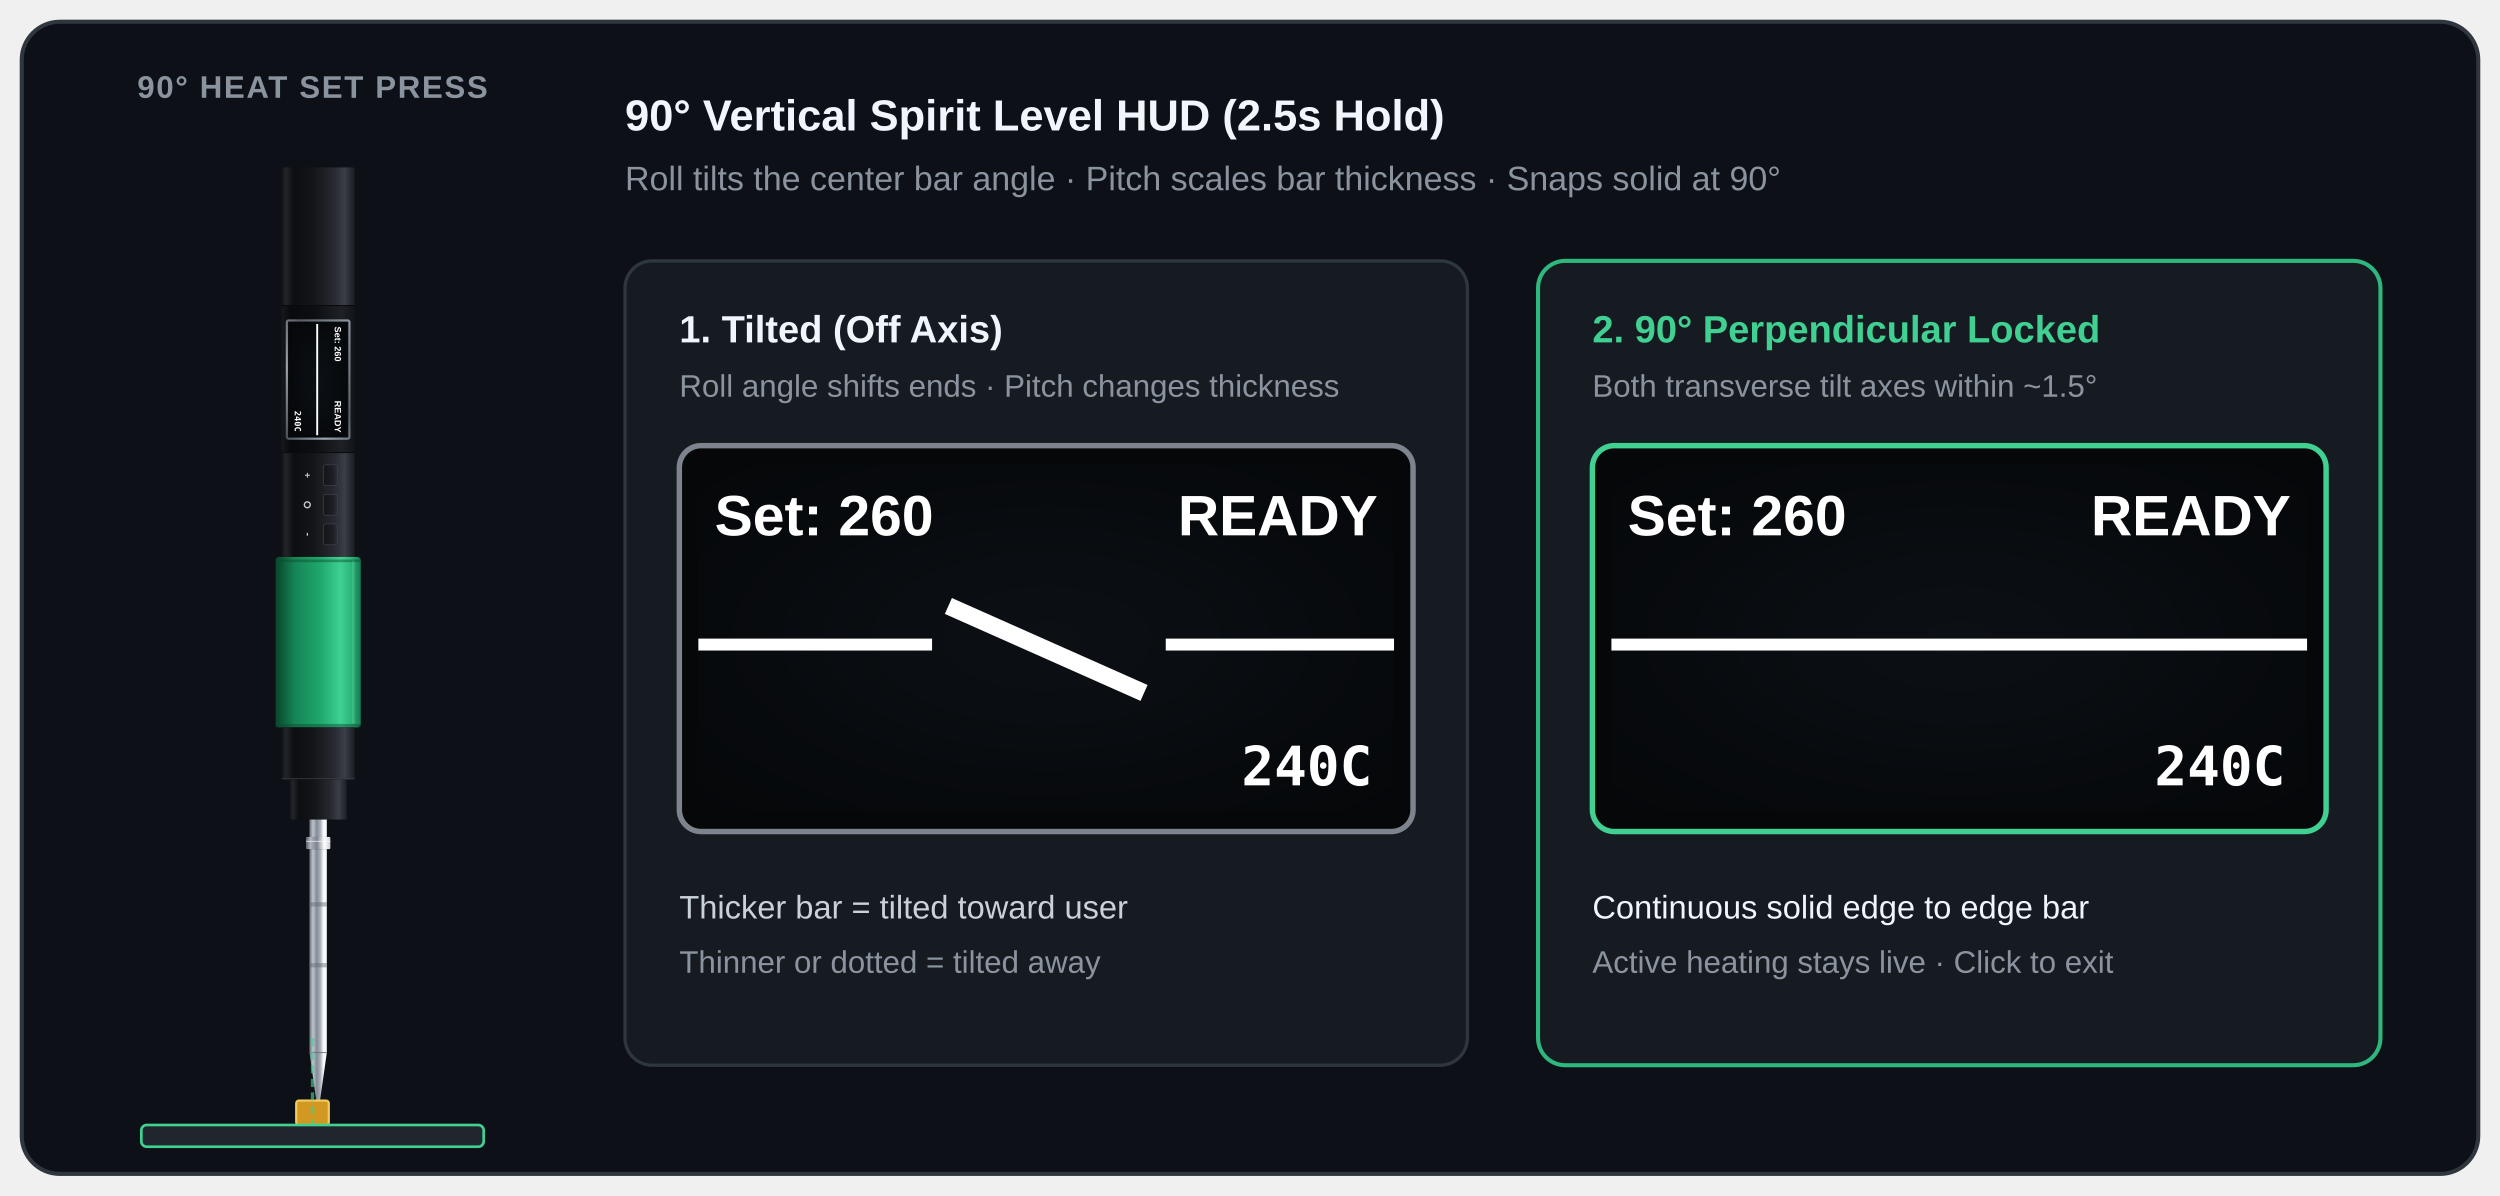
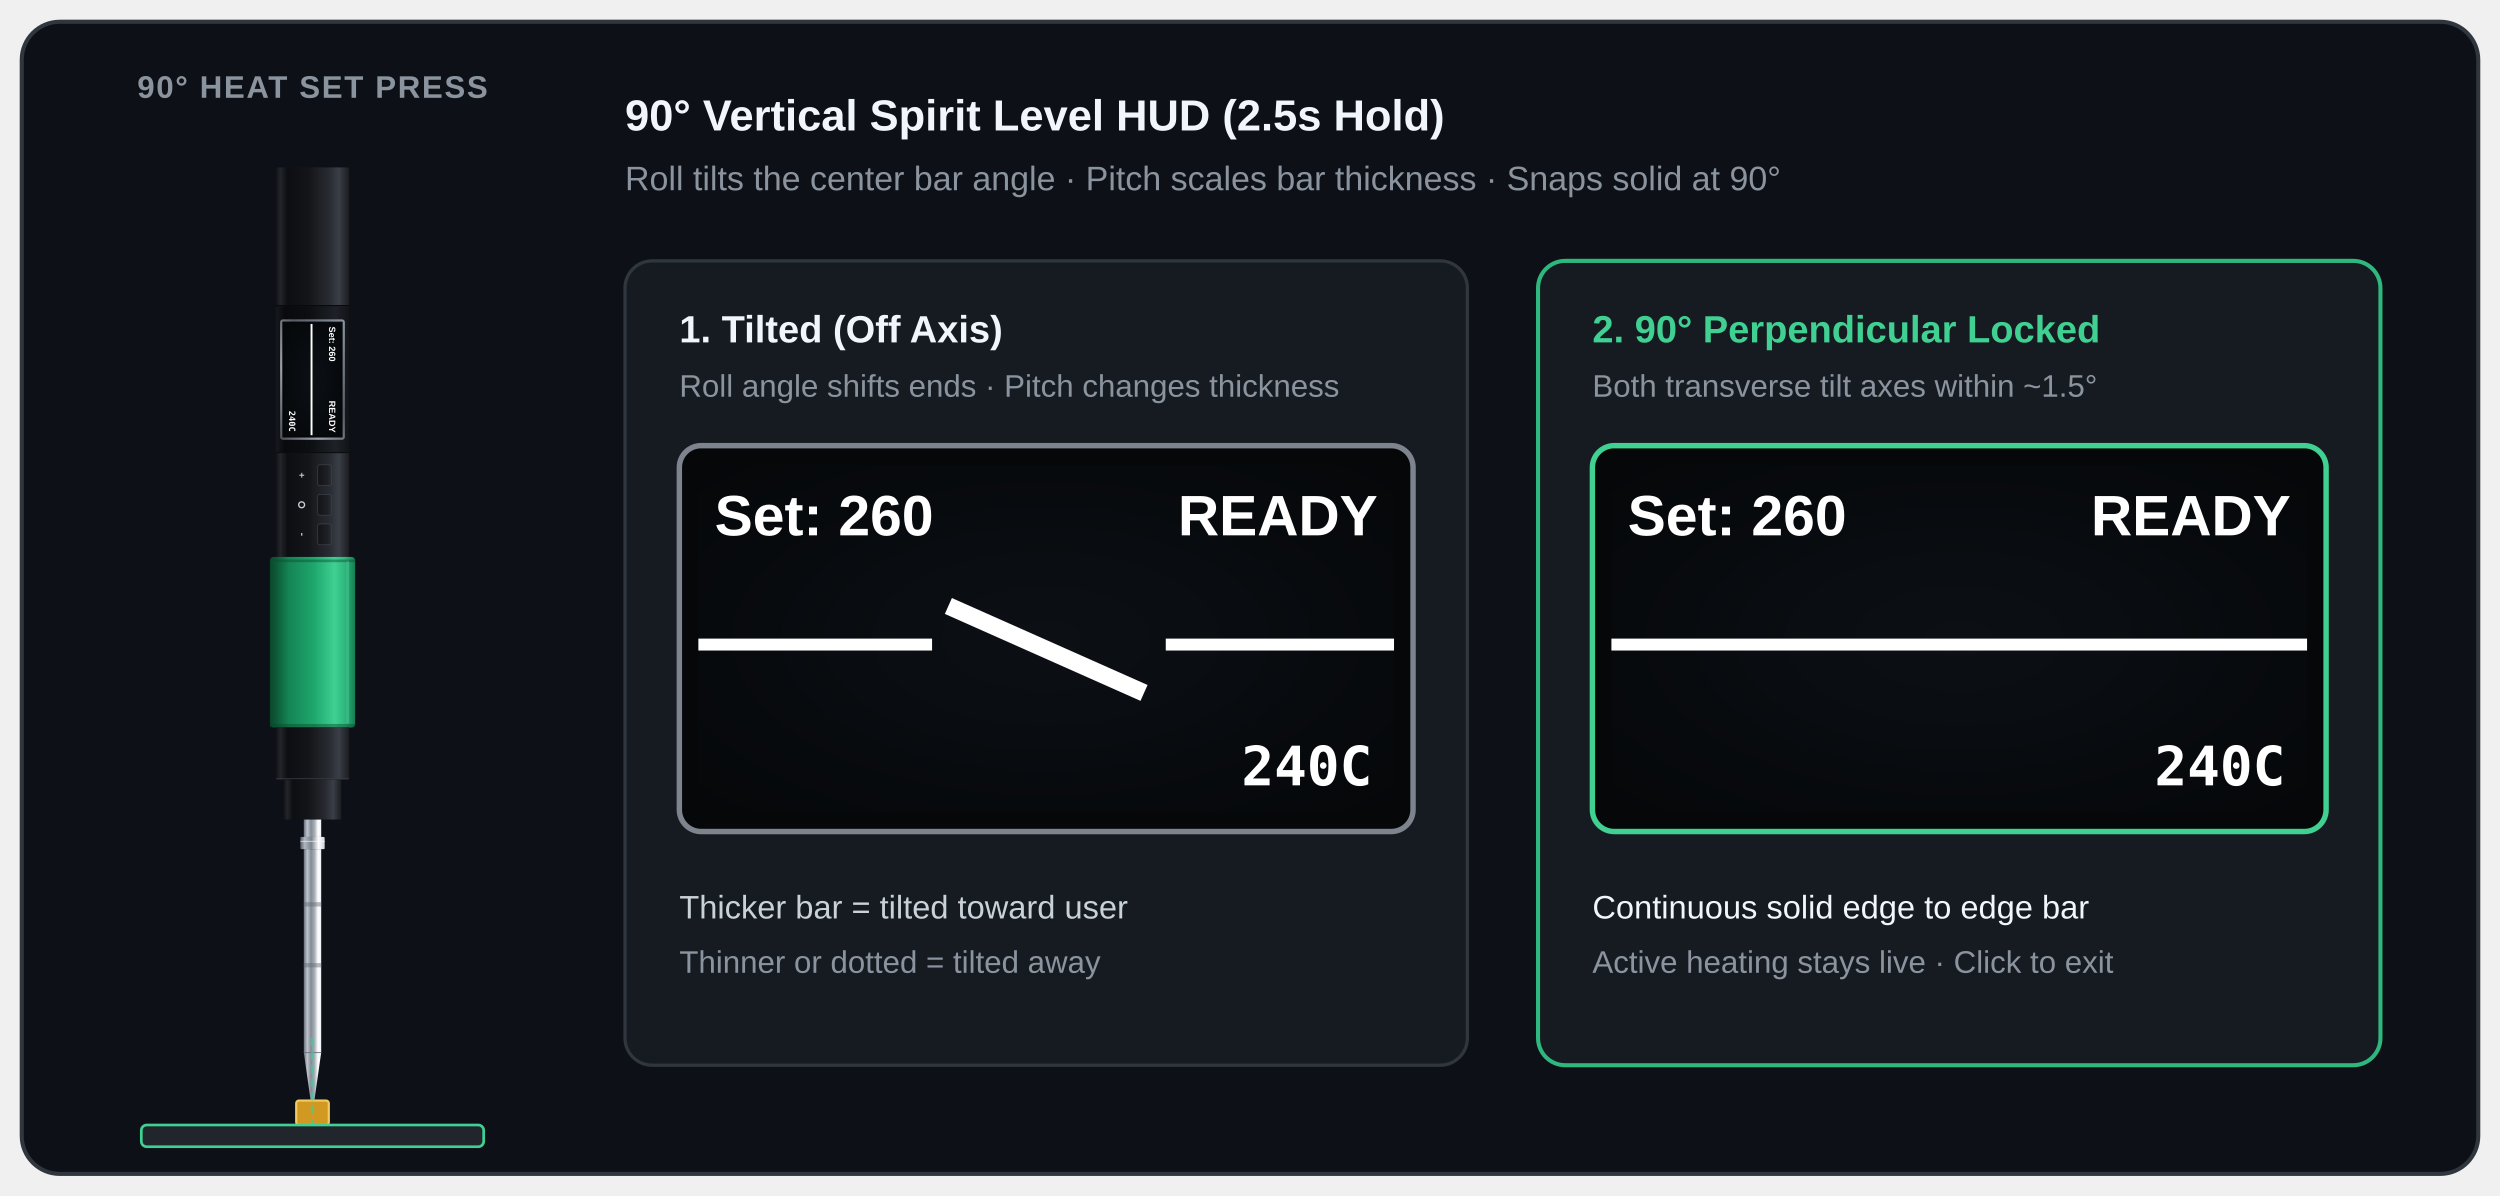
<svg xmlns="http://www.w3.org/2000/svg" viewBox="0 0 920 440" width="920" height="440">
  <defs>
    <linearGradient id="blackBarrel" x1="0" y1="0" x2="0" y2="1">
      <stop offset="0%" stop-color="#1b1d21" />
      <stop offset="14%" stop-color="#3a3e46" />
      <stop offset="28%" stop-color="#272a30" />
      <stop offset="56%" stop-color="#141518" />
      <stop offset="84%" stop-color="#0d0e11" />
      <stop offset="94%" stop-color="#22252a" />
      <stop offset="100%" stop-color="#121317" />
    </linearGradient>
    <linearGradient id="windowBody" x1="0" y1="0" x2="0" y2="1">
      <stop offset="0%" stop-color="#121417" />
      <stop offset="18%" stop-color="#1e2127" />
      <stop offset="55%" stop-color="#0c0e11" />
      <stop offset="88%" stop-color="#090a0d" />
      <stop offset="100%" stop-color="#17191e" />
    </linearGradient>
    <linearGradient id="bezelFrame" x1="0" y1="0" x2="1" y2="1">
      <stop offset="0%" stop-color="#8b929c" />
      <stop offset="40%" stop-color="#585d66" />
      <stop offset="70%" stop-color="#9ca3ad" />
      <stop offset="100%" stop-color="#4e535b" />
    </linearGradient>
    <linearGradient id="buttonCap" x1="0" y1="0" x2="0" y2="1">
      <stop offset="0%" stop-color="#2b2e35" />
      <stop offset="35%" stop-color="#1c1e23" />
      <stop offset="100%" stop-color="#121418" />
    </linearGradient>
    <linearGradient id="greenGrip" x1="0" y1="0" x2="0" y2="1">
      <stop offset="0%" stop-color="#137d51" />
      <stop offset="12%" stop-color="#2eb87e" />
      <stop offset="24%" stop-color="#3fd092" />
      <stop offset="48%" stop-color="#1ea76d" />
      <stop offset="78%" stop-color="#158454" />
      <stop offset="92%" stop-color="#0d5b39" />
      <stop offset="100%" stop-color="#0a462b" />
    </linearGradient>
    <linearGradient id="chromeTip" x1="0" y1="0" x2="0" y2="1">
      <stop offset="0%" stop-color="#eef2f6" />
      <stop offset="18%" stop-color="#ffffff" />
      <stop offset="38%" stop-color="#a8b0ba" />
      <stop offset="58%" stop-color="#848b95" />
      <stop offset="80%" stop-color="#bcc4ce" />
      <stop offset="100%" stop-color="#697079" />
    </linearGradient>
    <linearGradient id="tipCollar" x1="0" y1="0" x2="0" y2="1">
      <stop offset="0%" stop-color="#cdd3db" />
      <stop offset="25%" stop-color="#ffffff" />
      <stop offset="55%" stop-color="#7c838d" />
      <stop offset="82%" stop-color="#aeb6c0" />
      <stop offset="100%" stop-color="#585f68" />
    </linearGradient>
    <radialGradient id="oledGlow" cx="50%" cy="50%" r="70%">
      <stop offset="0%" stop-color="#0c1015" />
      <stop offset="100%" stop-color="#050709" />
    </radialGradient>
    <filter id="softShadow" x="-10%" y="-30%" width="120%" height="180%">
      <feDropShadow dx="0" dy="8" stdDeviation="8" flood-color="#000000" flood-opacity="0.35" />
    </filter>
  </defs>
  <rect x="8" y="8" width="904" height="424" rx="14" fill="#0d1117" stroke="#30363d" stroke-width="1.5" />
  <text x="115" y="36" text-anchor="middle" fill="#8b949e" font-family="'Segoe UI', Arial, sans-serif" font-size="11.5" font-weight="600" letter-spacing="0.6">90° HEAT SET PRESS</text>
-   <g transform="translate(151, 52) scale(0.32) rotate(90)">
+   <g transform="translate(148.92, 52) scale(0.32) rotate(90)">
    <g>
      <rect x="30" y="64" width="160" height="84" rx="2" fill="url(#blackBarrel)" />
      <line x1="189" y1="64" x2="189" y2="148" stroke="#090a0c" stroke-width="1.5" />
      <rect x="190" y="64" width="168" height="84" fill="url(#windowBody)" />
      <rect x="206" y="70" width="136" height="72" rx="2" fill="none" stroke="url(#bezelFrame)" stroke-width="2.5" />
      <rect x="208" y="72" width="132" height="68" fill="#050709" />
      <svg x="210" y="74" width="128" height="64" viewBox="0 0 128 64">
        <rect x="0" y="0" width="128" height="64" rx="1.5" fill="url(#oledGlow)" />
        <text x="3" y="13" fill="#ffffff" font-family="'Segoe UI', Arial, sans-serif" font-size="10.5" font-weight="600">Set: 260</text>
        <text x="125" y="13" text-anchor="end" fill="#ffffff" font-family="'Segoe UI', Arial, sans-serif" font-size="10.5" font-weight="700">READY</text>
        <rect x="0" y="32" width="128" height="2.2" fill="#ffffff" />
        <text x="124" y="59" text-anchor="end" fill="#ffffff" font-family="'Consolas', 'DejaVu Sans Mono', monospace" font-size="10" font-weight="700">240C</text>
      </svg>
      <rect x="358" y="64" width="120" height="84" fill="url(#blackBarrel)" />
      <line x1="358" y1="64" x2="358" y2="148" stroke="#0b0c0f" stroke-width="1.2" />
      <rect x="372" y="84" width="24" height="16" rx="2.5" fill="url(#buttonCap)" stroke="#3d424b" stroke-width="0.8" />
      <rect x="406" y="84" width="24" height="16" rx="2.5" fill="url(#buttonCap)" stroke="#3d424b" stroke-width="0.8" />
      <rect x="440" y="84" width="24" height="16" rx="2.5" fill="url(#buttonCap)" stroke="#3d424b" stroke-width="0.8" />
      <text x="384" y="122" text-anchor="middle" fill="#c7cdd6" font-family="'Segoe UI', Arial, sans-serif" font-size="11" font-weight="700">+</text>
      <circle cx="418" cy="118.5" r="3.4" fill="none" stroke="#c7cdd6" stroke-width="1.6" />
      <text x="452" y="121.5" text-anchor="middle" fill="#c7cdd6" font-family="'Segoe UI', Arial, sans-serif" font-size="12" font-weight="700">-</text>
      <rect x="478" y="57" width="196" height="98" rx="4" fill="url(#greenGrip)" />
      <rect x="481" y="57" width="3" height="98" rx="1" fill="#0c4d31" opacity="0.45" />
      <rect x="670" y="57" width="4" height="98" rx="1" fill="#0b472d" opacity="0.45" />
      <rect x="482" y="64" width="188" height="3" rx="1.5" fill="#7ff2c0" opacity="0.22" />
      <rect x="674" y="64" width="60" height="84" fill="url(#blackBarrel)" />
      <line x1="733" y1="64" x2="733" y2="148" stroke="#363a42" stroke-width="1" />
      <rect x="734" y="73" width="46" height="66" rx="1.5" fill="url(#blackBarrel)" />
      <rect x="780" y="96" width="20" height="20" fill="url(#chromeTip)" />
      <rect x="800" y="92" width="14" height="28" rx="1" fill="url(#tipCollar)" />
      <line x1="805" y1="92" x2="805" y2="120" stroke="#ffffff" stroke-width="1" opacity="0.7" />
      <rect x="814" y="96" width="234" height="20" fill="url(#chromeTip)" />
      <rect x="875" y="96" width="5" height="20" fill="#5e656f" opacity="0.45" />
      <rect x="945" y="96" width="5" height="20" fill="#5e656f" opacity="0.45" />
      <polygon points="1048,96 1118,106 1048,116" fill="url(#chromeTip)" />
      <line x1="1048" y1="96" x2="1048" y2="116" stroke="#6f7782" stroke-width="1" />
    </g>
  </g>
  <rect x="109" y="405" width="12" height="9" rx="1" fill="#d29922" stroke="#f2cc60" stroke-width="0.8" />
  <rect x="52" y="414" width="126" height="8" rx="2" fill="#21262d" stroke="#3fd092" stroke-width="1" />
  <line x1="115" y1="382" x2="115" y2="414" stroke="#3fd092" stroke-width="1.2" stroke-dasharray="3 2" opacity="0.65" />
  <g transform="translate(230, 32)">
    <text x="0" y="16" fill="#f0f6fc" font-family="'Segoe UI', Arial, sans-serif" font-size="16" font-weight="700">90° Vertical Spirit Level HUD (2.5s Hold)</text>
    <text x="0" y="38" fill="#8b949e" font-family="'Segoe UI', Arial, sans-serif" font-size="12.5">Roll tilts the center bar angle · Pitch scales bar thickness · Snaps solid at 90°</text>
    <g transform="translate(0, 64)">
      <rect x="0" y="0" width="310" height="296" rx="10" fill="#161b22" stroke="#30363d" stroke-width="1.2" />
      <text x="20" y="30" fill="#f0f6fc" font-family="'Segoe UI', Arial, sans-serif" font-size="14" font-weight="700">1. Tilted (Off Axis)</text>
      <text x="20" y="50" fill="#8b949e" font-family="'Segoe UI', Arial, sans-serif" font-size="11.5">Roll angle shifts ends · Pitch changes thickness</text>
      <rect x="20" y="68" width="270" height="142" rx="8" fill="#050709" stroke="#7e848d" stroke-width="2" />
      <svg x="27" y="75" width="256" height="128" viewBox="0 0 128 64">
        <rect x="0" y="0" width="128" height="64" rx="1.5" fill="url(#oledGlow)" />
        <text x="3" y="13" fill="#ffffff" font-family="'Segoe UI', Arial, sans-serif" font-size="10.5" font-weight="600">Set: 260</text>
        <text x="125" y="13" text-anchor="end" fill="#ffffff" font-family="'Segoe UI', Arial, sans-serif" font-size="10.5" font-weight="700">READY</text>
        <rect x="0" y="32" width="43" height="2.2" fill="#ffffff" />
        <rect x="86" y="32" width="42" height="2.2" fill="#ffffff" />
        <line x1="46" y1="26" x2="82" y2="42" stroke="#ffffff" stroke-width="3.2" stroke-linecap="butt" />
        <text x="124" y="59" text-anchor="end" fill="#ffffff" font-family="'Consolas', 'DejaVu Sans Mono', monospace" font-size="10" font-weight="700">240C</text>
      </svg>
      <text x="20" y="242" fill="#c9d1d9" font-family="'Segoe UI', Arial, sans-serif" font-size="12">Thicker bar = tilted toward user</text>
      <text x="20" y="262" fill="#8b949e" font-family="'Segoe UI', Arial, sans-serif" font-size="11.5">Thinner or dotted = tilted away</text>
    </g>
    <g transform="translate(336, 64)">
      <rect x="0" y="0" width="310" height="296" rx="10" fill="#161b22" stroke="#2eb87e" stroke-width="1.5" />
      <text x="20" y="30" fill="#3fd092" font-family="'Segoe UI', Arial, sans-serif" font-size="14" font-weight="700">2. 90° Perpendicular Locked</text>
      <text x="20" y="50" fill="#8b949e" font-family="'Segoe UI', Arial, sans-serif" font-size="11.5">Both transverse tilt axes within ~1.5°</text>
      <rect x="20" y="68" width="270" height="142" rx="8" fill="#050709" stroke="#3fd092" stroke-width="2" />
      <svg x="27" y="75" width="256" height="128" viewBox="0 0 128 64">
        <rect x="0" y="0" width="128" height="64" rx="1.5" fill="url(#oledGlow)" />
        <text x="3" y="13" fill="#ffffff" font-family="'Segoe UI', Arial, sans-serif" font-size="10.5" font-weight="600">Set: 260</text>
        <text x="125" y="13" text-anchor="end" fill="#ffffff" font-family="'Segoe UI', Arial, sans-serif" font-size="10.5" font-weight="700">READY</text>
        <rect x="0" y="32" width="128" height="2.2" fill="#ffffff" />
        <text x="124" y="59" text-anchor="end" fill="#ffffff" font-family="'Consolas', 'DejaVu Sans Mono', monospace" font-size="10" font-weight="700">240C</text>
      </svg>
      <text x="20" y="242" fill="#f0f6fc" font-family="'Segoe UI', Arial, sans-serif" font-size="12">Continuous solid edge to edge bar</text>
      <text x="20" y="262" fill="#8b949e" font-family="'Segoe UI', Arial, sans-serif" font-size="11.5">Active heating stays live · Click to exit</text>
    </g>
  </g>
</svg>
